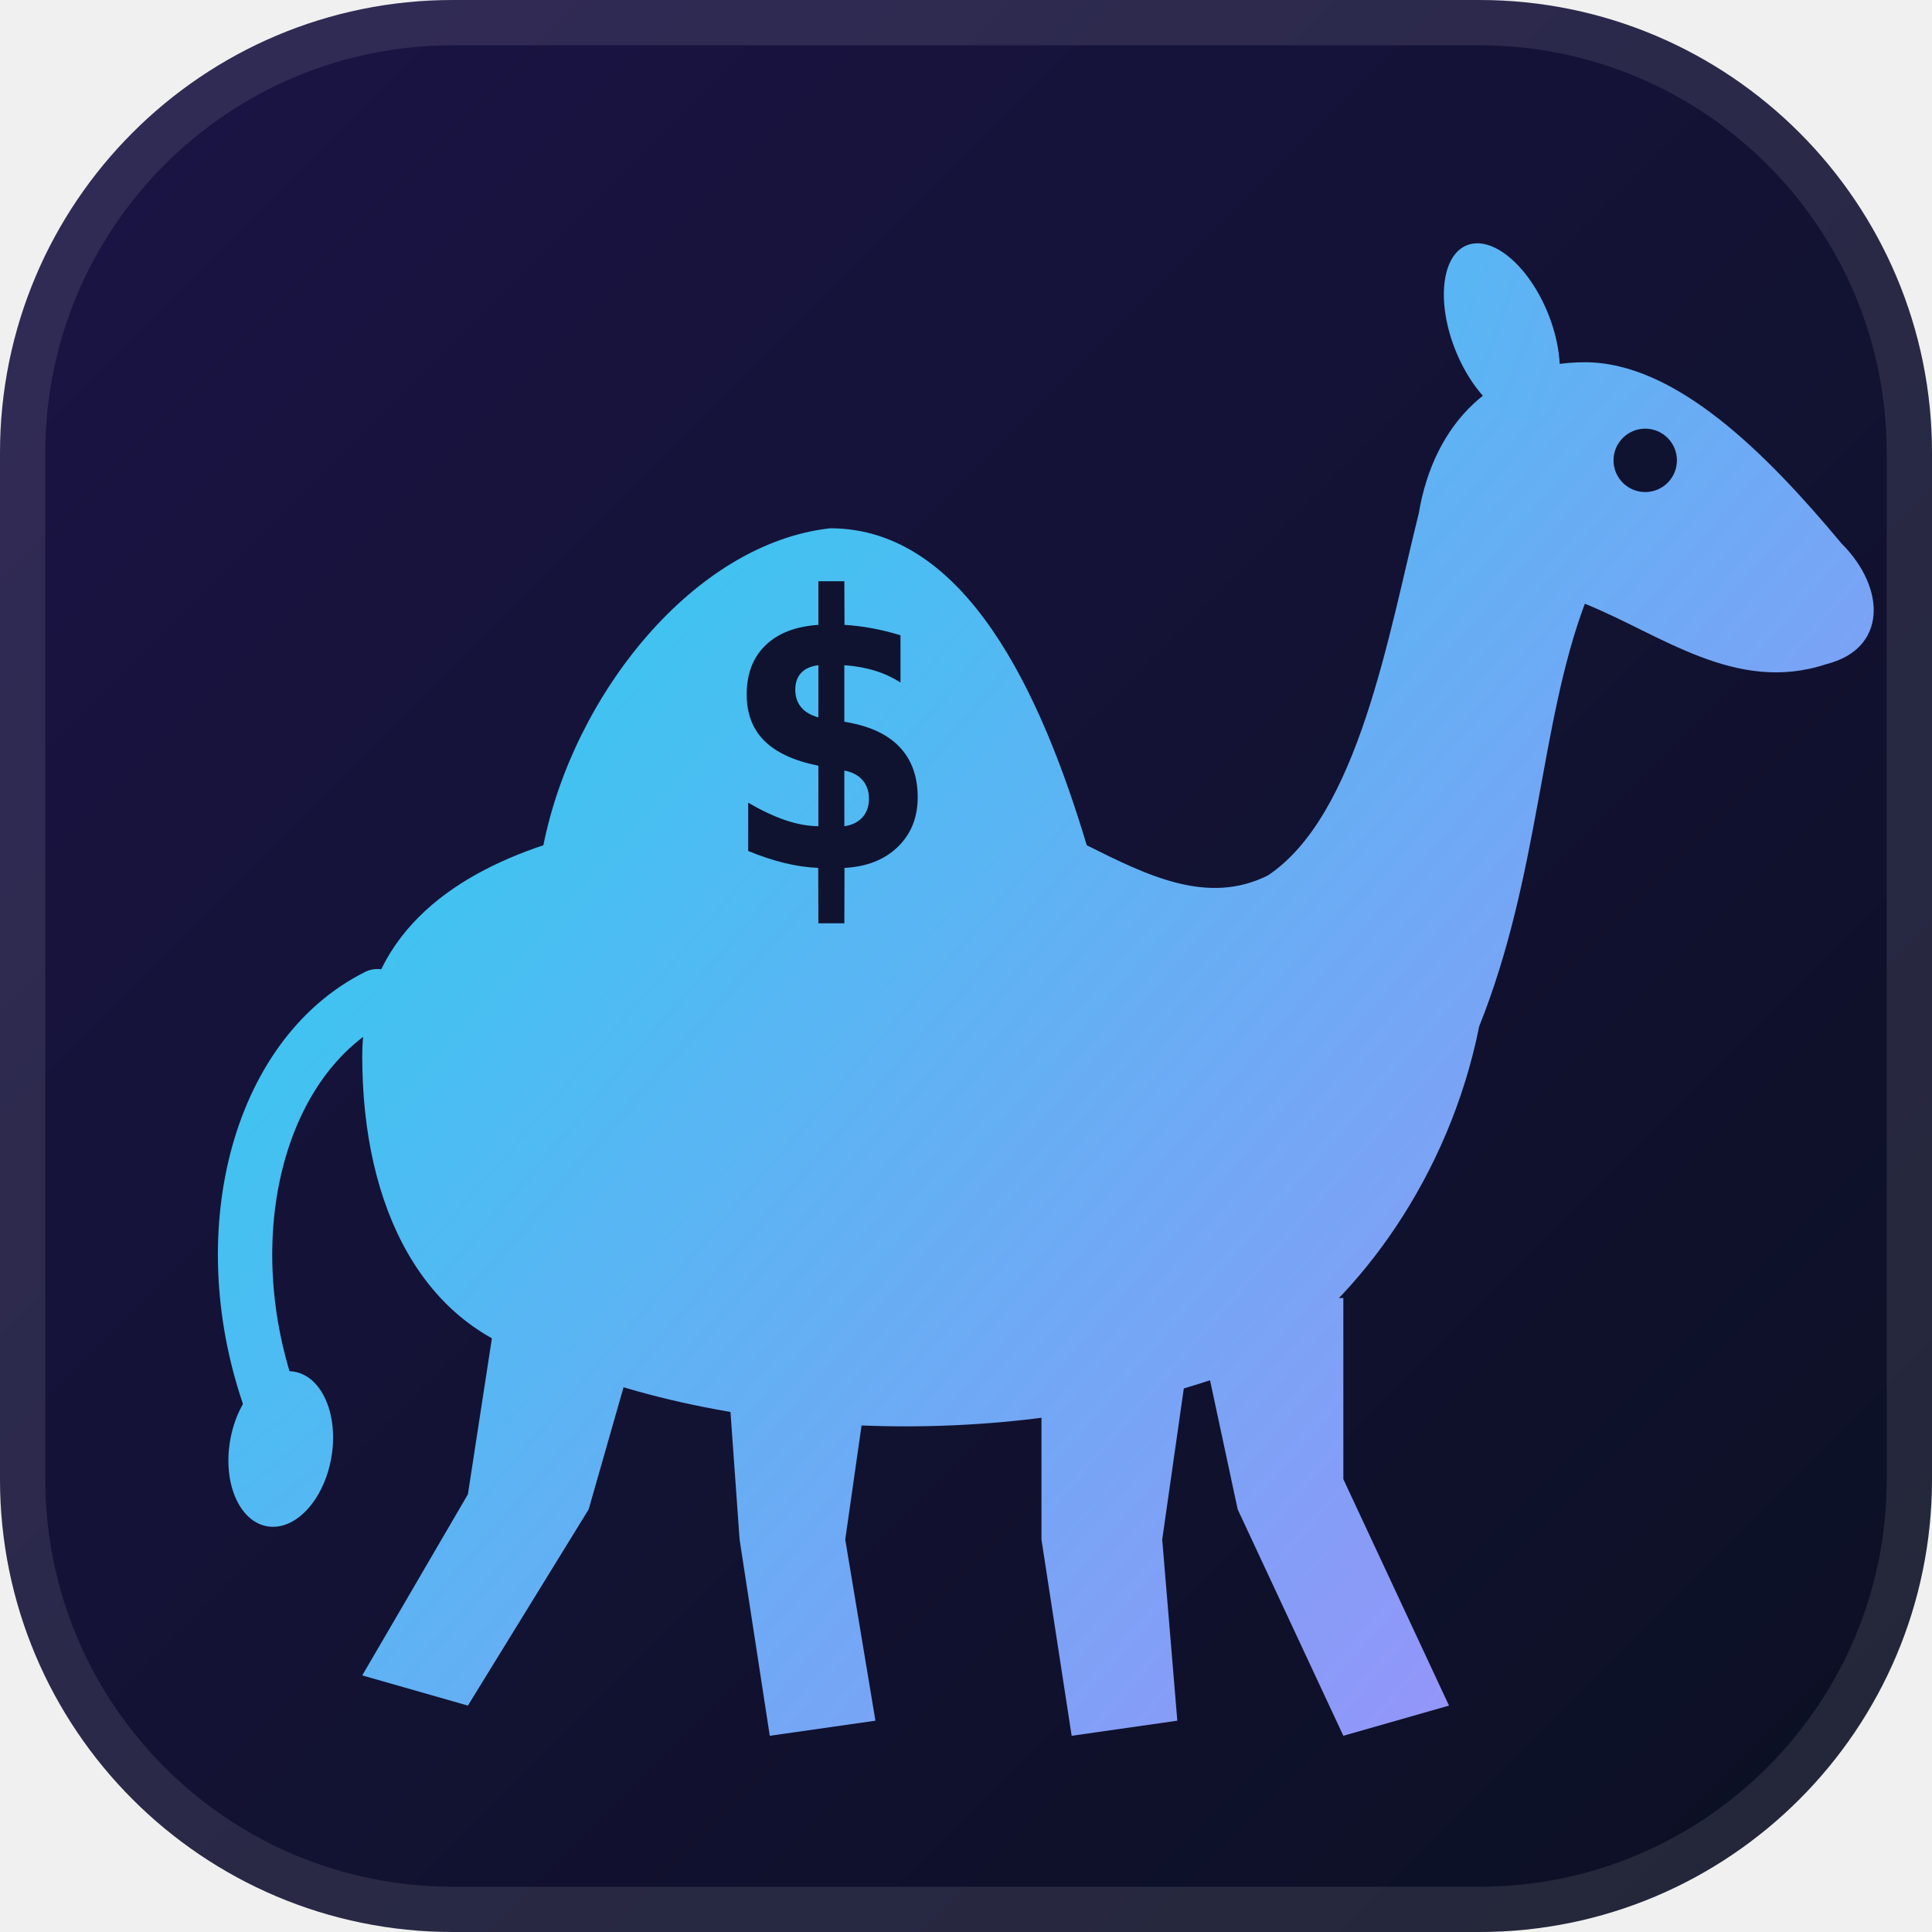
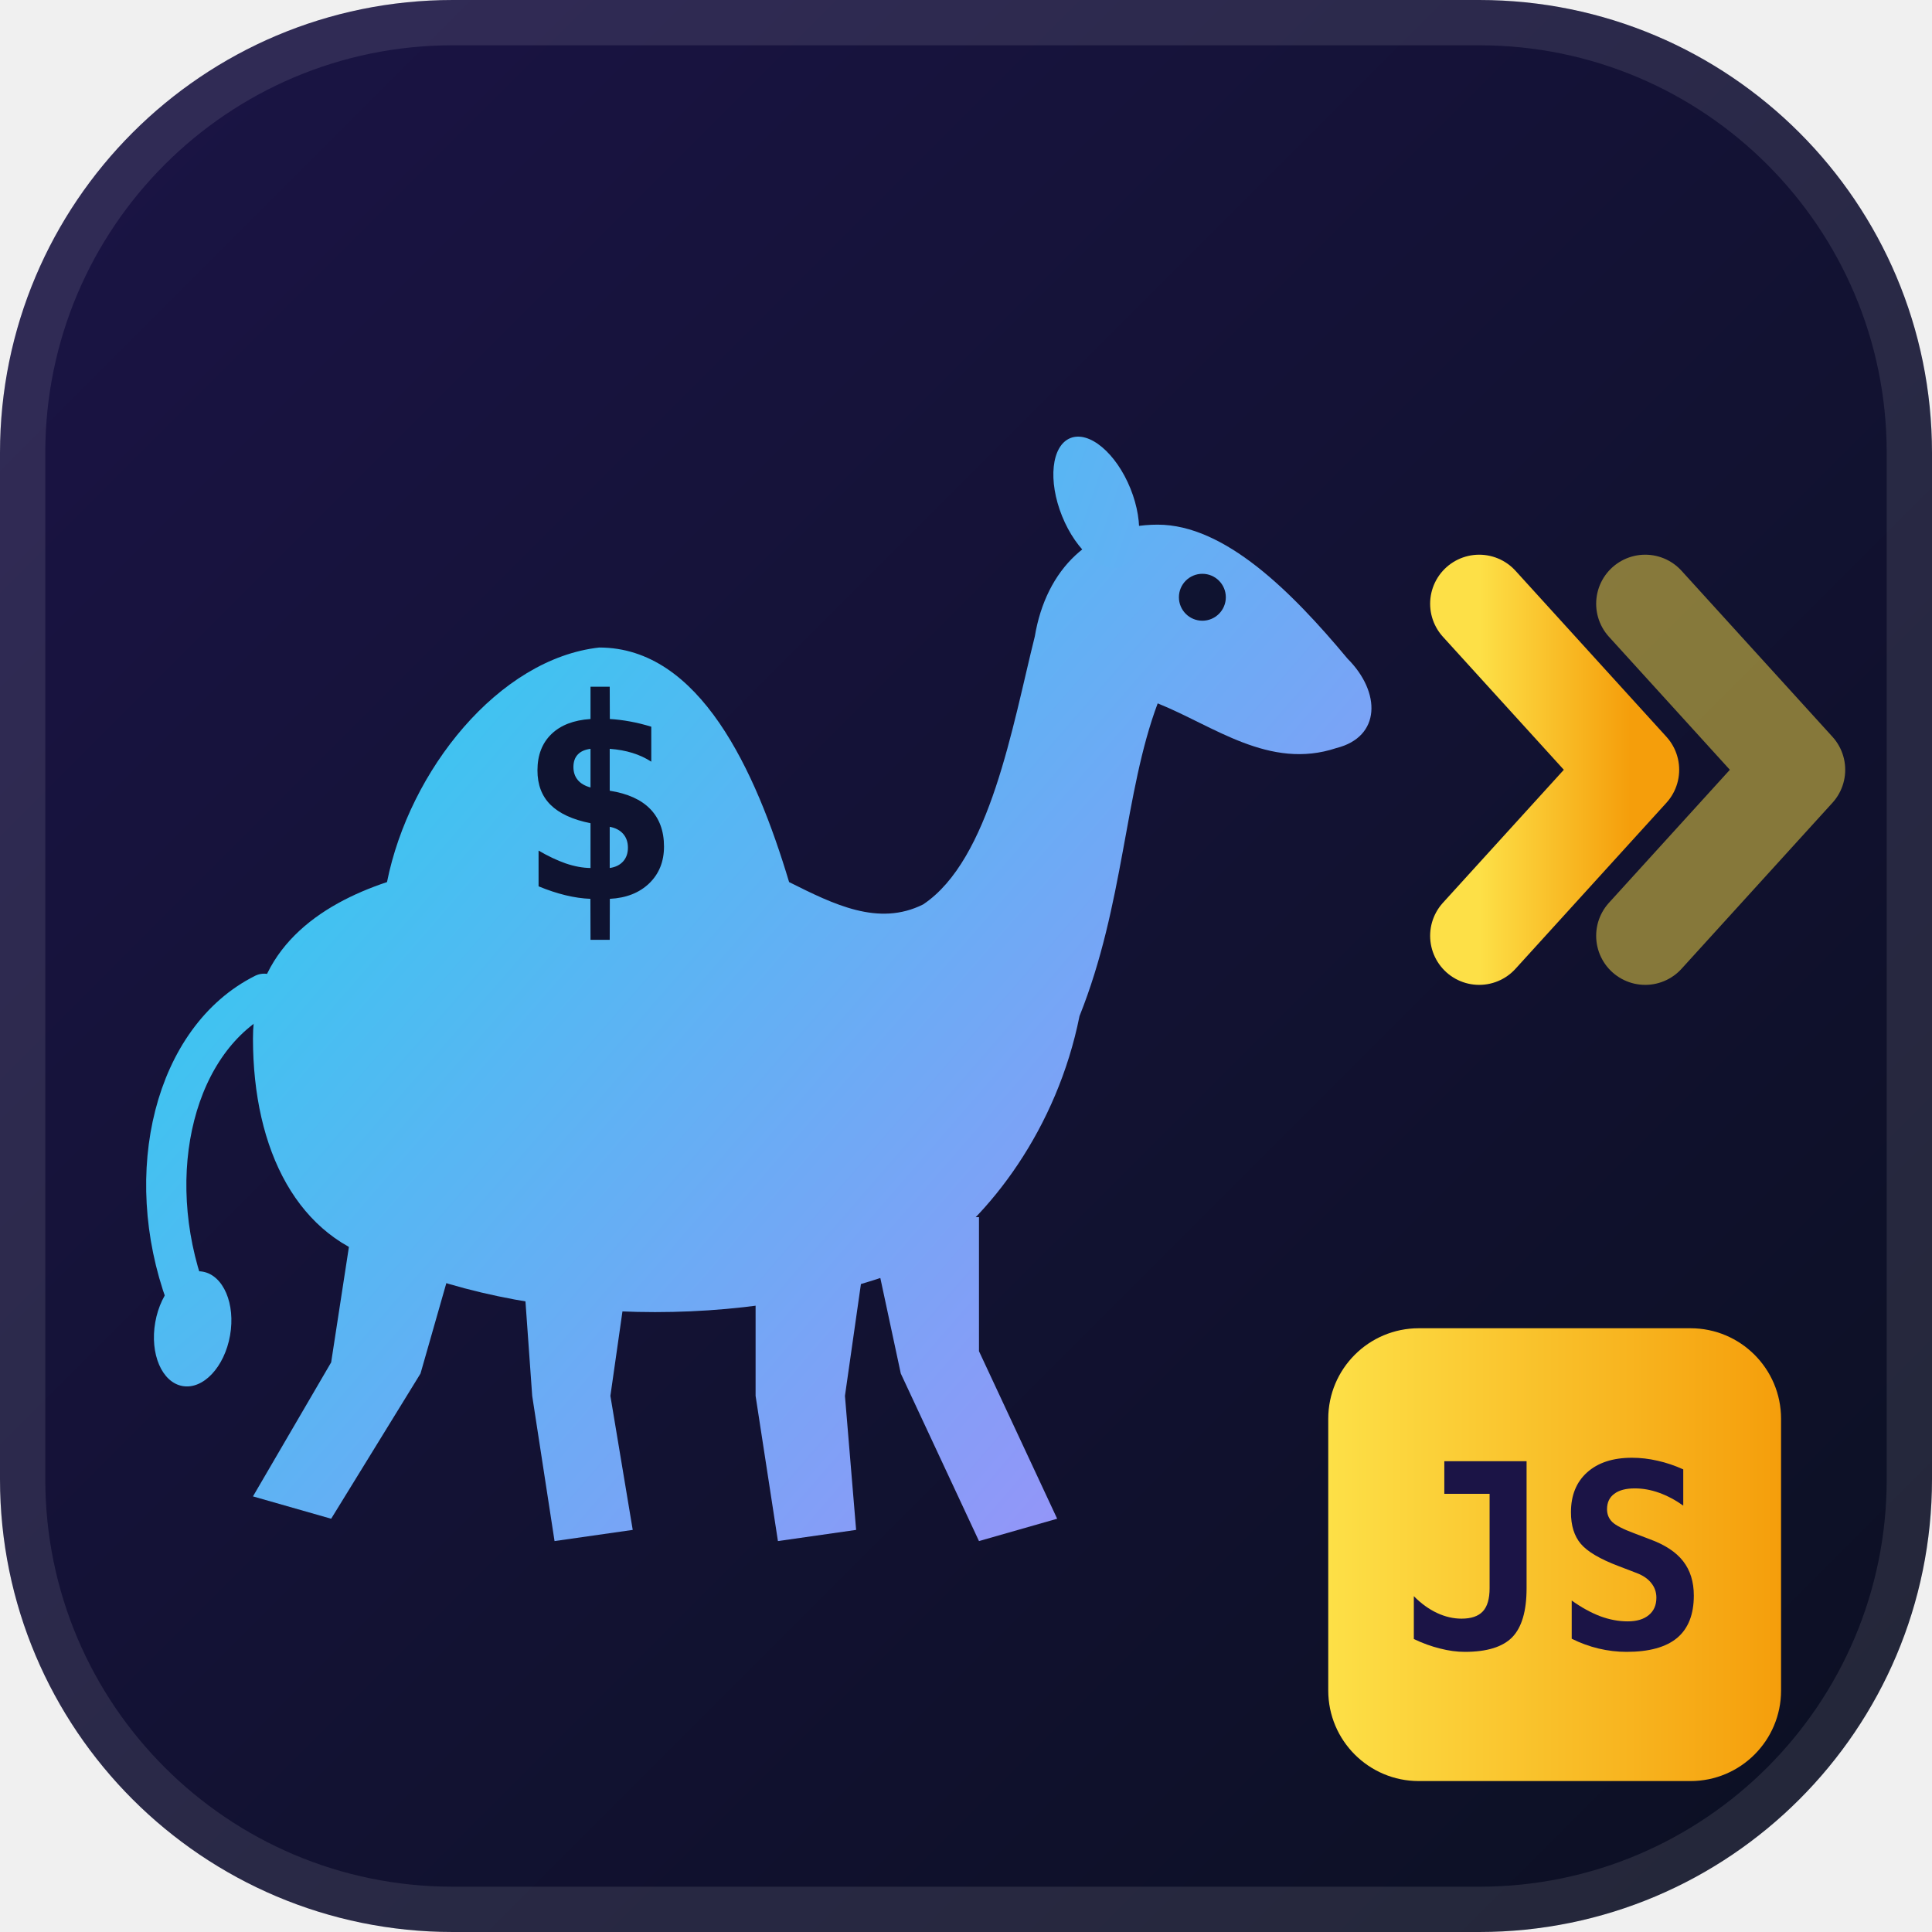
<svg xmlns="http://www.w3.org/2000/svg" viewBox="0 0 128 128" width="128" height="128" role="img" aria-label="Perl2JS">
  <defs>
    <linearGradient id="bg" x1="0" y1="0" x2="1" y2="1">
      <stop offset="0" stop-color="#1b1446" />
      <stop offset="1" stop-color="#0b1022" />
    </linearGradient>
    <linearGradient id="sig" x1="0" y1="0" x2="1" y2="1">
      <stop offset="0" stop-color="#22d3ee" />
      <stop offset="1" stop-color="#a78bfa" />
    </linearGradient>
    <linearGradient id="js" x1="0" y1="0" x2="1" y2="0">
      <stop offset="0" stop-color="#fde047" />
      <stop offset="1" stop-color="#f59e0b" />
    </linearGradient>
    <linearGradient id="camel" gradientUnits="userSpaceOnUse" x1="14" y1="26" x2="120" y2="118">
      <stop offset="0" stop-color="#22d3ee" />
      <stop offset="1" stop-color="#a78bfa" />
    </linearGradient>
    <linearGradient id="word" x1="0" y1="0" x2="1" y2="0">
      <stop offset="0" stop-color="#22d3ee" />
      <stop offset="1" stop-color="#a78bfa" />
    </linearGradient>
  </defs>
  <g transform="translate(0 0) scale(1.0)">
    <rect x="0" y="0" width="128" height="128" rx="30" fill="url(#bg)" />
    <rect x="1.5" y="1.5" width="125" height="125" rx="28.5" fill="none" stroke="#ffffff" stroke-opacity=".10" stroke-width="3" />
-     <g fill="url(#camel)">
-       <path d="M24 70 C24 62 30 58 36 56 C38 46 46 36 55 35 C64 35 69 46 72 56 C76 58 80 60 84 58                C90 54 92 42 94 34 C95 28 99 24 105 24 C111 24 117 30 122 36 C125 39 125 43 121 44                C115 46 110 42 105 40 C102 48 102 58 98 68 C96 78 90 86 84 90 C70 96 50 96 36 90 C28 88 24 80 24 70 Z" />
-       <ellipse cx="99.5" cy="22" rx="3.3" ry="6.2" transform="rotate(-22 99.5 22)" />
-       <path d="M79 86 L89 86 L89 98 L96 113 L89 115 L82 100 Z" />
-       <path d="M69 88 L79 88 L77 102 L78 114 L71 115 L69 102 Z" />
-       <path d="M33 86 L43 86 L39 100 L31 113 L24 111 L31 99 Z" />
-       <path d="M48 88 L58 88 L56 102 L58 114 L51 115 L49 102 Z" />
-       <path d="M25 66 C17 70 14 82 18 93" fill="none" stroke="url(#camel)" stroke-width="3.6" stroke-linecap="round" />
-       <ellipse cx="18.6" cy="96" rx="3.4" ry="5.2" transform="rotate(10 18.6 96)" />
+     <g transform="translate(-1 17) scale(.74)">
+       <g fill="url(#camel)">
+         <path d="M24 70 C24 62 30 58 36 56 C38 46 46 36 55 35 C64 35 69 46 72 56 C76 58 80 60 84 58                C90 54 92 42 94 34 C95 28 99 24 105 24 C111 24 117 30 122 36 C125 39 125 43 121 44                C115 46 110 42 105 40 C102 48 102 58 98 68 C96 78 90 86 84 90 C70 96 50 96 36 90 C28 88 24 80 24 70 Z" />
+         <ellipse cx="99.5" cy="22" rx="3.3" ry="6.2" transform="rotate(-22 99.5 22)" />
+         <path d="M79 86 L89 86 L89 98 L96 113 L89 115 L82 100 Z" />
+         <path d="M69 88 L79 88 L77 102 L78 114 L71 115 L69 102 Z" />
+         <path d="M33 86 L43 86 L39 100 L31 113 L24 111 L31 99 Z" />
+         <path d="M48 88 L58 88 L56 102 L58 114 L51 115 L49 102 Z" />
+         <path d="M25 66 C17 70 14 82 18 93" fill="none" stroke="url(#camel)" stroke-width="3.6" stroke-linecap="round" />
+         <ellipse cx="18.6" cy="96" rx="3.4" ry="5.2" transform="rotate(10 18.6 96)" />
+       </g>
+       <circle cx="109" cy="30.5" r="2.1" fill="#0f1330" />
+       <g transform="translate(47.47 57.5)">
+         <path d="M8.47 -6.45V-2.76Q9.24 -2.87 9.67 -3.35Q10.1 -3.83 10.1 -4.58Q10.1 -5.33 9.67 -5.82Q9.25 -6.3 8.47 -6.45ZM6.75 -9.97V-13.43Q5.99 -13.33 5.61 -12.92Q5.22 -12.51 5.22 -11.8Q5.22 -11.11 5.61 -10.64Q5.99 -10.18 6.75 -9.97ZM8.47 3.67H6.75L6.74 0Q5.68 -0.04 4.52 -0.32Q3.36 -0.6 2.1 -1.12V-4.32Q3.36 -3.58 4.53 -3.17Q5.71 -2.77 6.75 -2.76V-6.77Q4.35 -7.25 3.17 -8.42Q2 -9.58 2 -11.5Q2 -13.54 3.25 -14.75Q4.49 -15.95 6.75 -16.1V-18.99H8.47L8.48 -16.1Q9.35 -16.05 10.28 -15.88Q11.22 -15.71 12.19 -15.41V-12.28Q11.44 -12.77 10.51 -13.06Q9.58 -13.35 8.47 -13.43V-9.68Q10.88 -9.3 12.1 -8.04Q13.33 -6.77 13.33 -4.68Q13.33 -2.67 12.01 -1.39Q10.68 -0.11 8.48 0Z" fill="#0f1330" />
+       </g>
    </g>
-     <circle cx="109" cy="30.5" r="2.1" fill="#0f1330" />
-     <g transform="translate(47.47 57.5)">
-       <path d="M8.47 -6.45V-2.76Q9.24 -2.87 9.67 -3.35Q10.1 -3.83 10.1 -4.58Q10.1 -5.33 9.67 -5.82Q9.25 -6.3 8.47 -6.45ZM6.75 -9.97V-13.43Q5.99 -13.33 5.61 -12.92Q5.22 -12.51 5.22 -11.8Q5.22 -11.11 5.61 -10.64Q5.99 -10.18 6.75 -9.97ZM8.47 3.67H6.75L6.74 0Q5.68 -0.04 4.52 -0.32Q3.36 -0.6 2.1 -1.12V-4.32Q3.36 -3.58 4.53 -3.17Q5.71 -2.77 6.75 -2.76V-6.77Q4.35 -7.25 3.17 -8.42Q2 -9.58 2 -11.5Q2 -13.54 3.25 -14.75Q4.49 -15.95 6.75 -16.1V-18.99H8.47L8.48 -16.1Q9.35 -16.05 10.28 -15.88Q11.22 -15.71 12.19 -15.41V-12.28Q11.44 -12.77 10.51 -13.06Q9.58 -13.35 8.47 -13.43V-9.68Q10.88 -9.3 12.1 -8.04Q13.33 -6.77 13.33 -4.68Q13.33 -2.67 12.01 -1.39Q10.68 -0.11 8.48 0Z" fill="#0f1330" />
+     <g fill="none" stroke="url(#js)" stroke-width="6.5" stroke-linecap="round" stroke-linejoin="round">
+       <path d="M98 40 L108 51 L98 62" />
+     </g>
+     <path d="M109 40 L119 51 L109 62" fill="none" stroke="#fde047" stroke-opacity=".5" stroke-width="6.5" stroke-linecap="round" stroke-linejoin="round" />
+     <rect x="88" y="88" width="30" height="30" rx="6" fill="url(#js)" />
+     <g transform="translate(92.77 109.2)">
+       <path d="M0.9 -0.61V-3.45Q1.62 -2.72 2.43 -2.34Q3.24 -1.96 4.06 -1.96Q5.02 -1.96 5.47 -2.44Q5.92 -2.92 5.92 -3.98V-10.23H2.92V-12.39H8.37V-3.98Q8.37 -1.71 7.42 -0.73Q6.47 0.24 4.28 0.24Q3.49 0.24 2.64 0.02Q1.78 -0.19 0.9 -0.61Z" fill="#1b1446" />
+       <path d="M14.47 -5.44Q12.62 -6.14 11.96 -6.92Q11.31 -7.69 11.31 -9.01Q11.31 -10.69 12.38 -11.65Q13.46 -12.62 15.35 -12.62Q16.2 -12.62 17.06 -12.42Q17.91 -12.23 18.75 -11.85V-9.45Q17.96 -10.01 17.15 -10.3Q16.34 -10.59 15.54 -10.59Q14.65 -10.59 14.18 -10.23Q13.7 -9.88 13.7 -9.21Q13.7 -8.7 14.05 -8.36Q14.39 -8.03 15.49 -7.62L16.54 -7.22Q18.04 -6.67 18.74 -5.77Q19.45 -4.86 19.45 -3.49Q19.45 -1.61 18.34 -0.68Q17.23 0.24 14.99 0.24Q14.07 0.24 13.14 0.02Q12.22 -0.2 11.36 -0.63V-3.16Q12.33 -2.47 13.25 -2.12Q14.17 -1.78 15.07 -1.78Q15.97 -1.78 16.47 -2.2Q16.97 -2.61 16.97 -3.35Q16.97 -3.9 16.63 -4.32Q16.3 -4.74 15.67 -4.98Z" fill="#1b1446" />
    </g>
  </g>
</svg>
